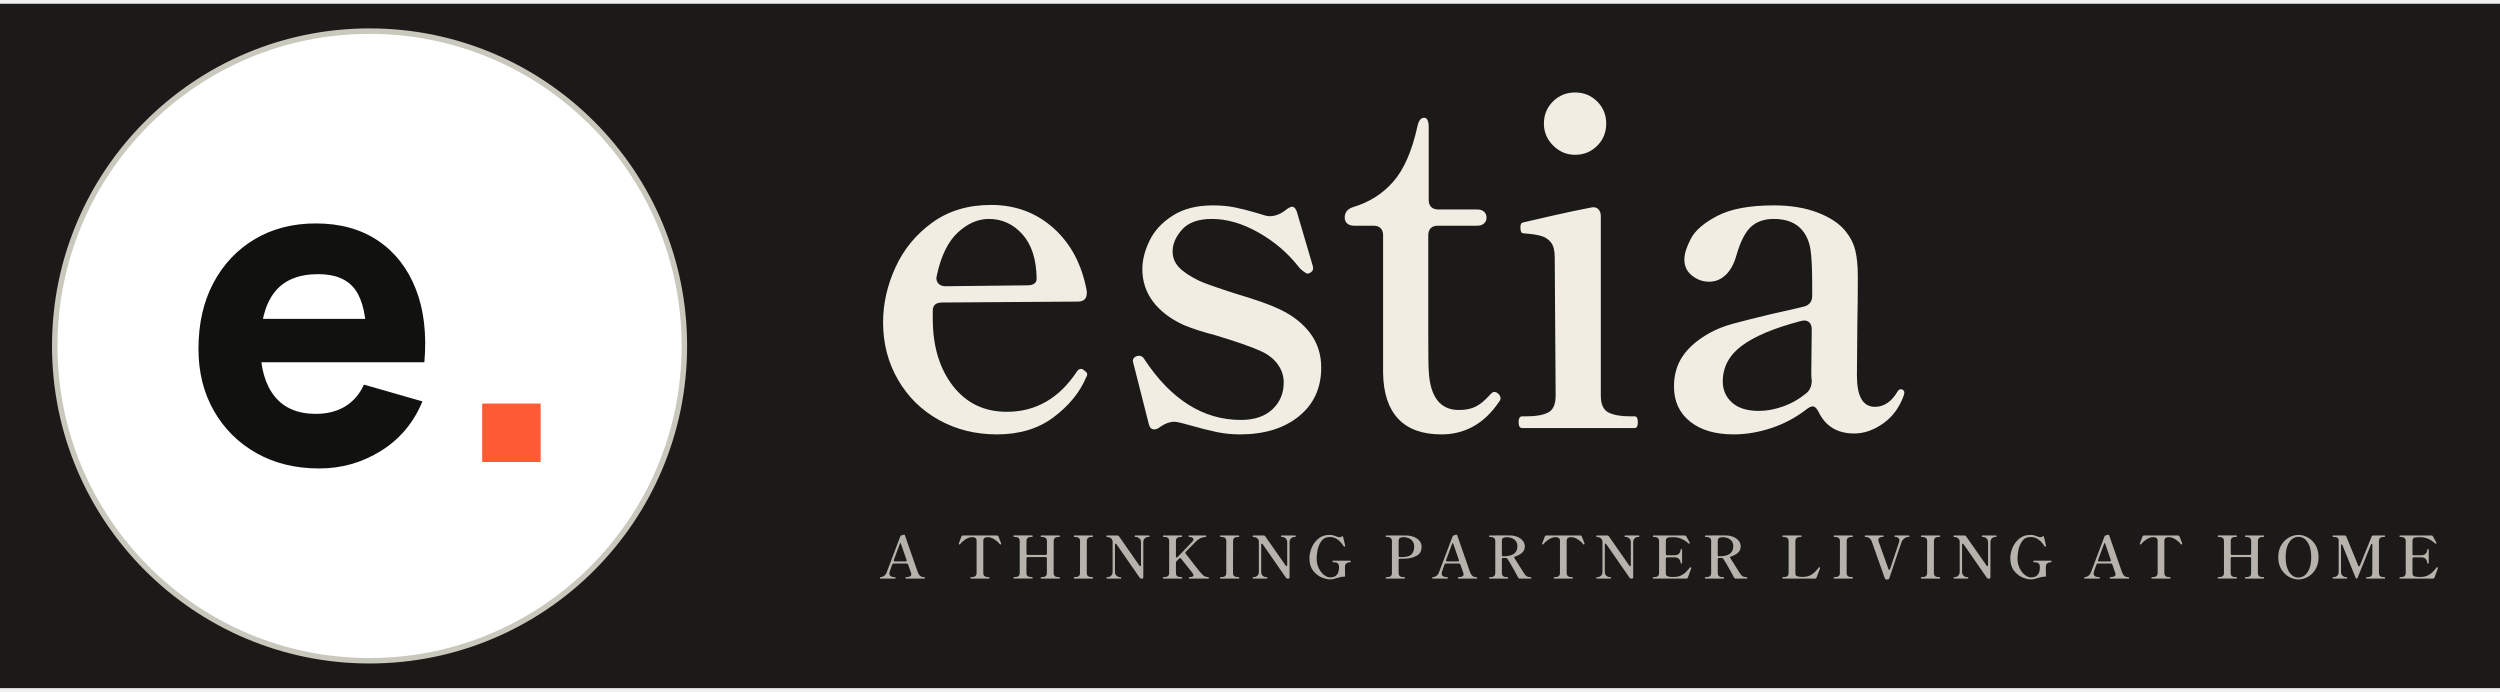
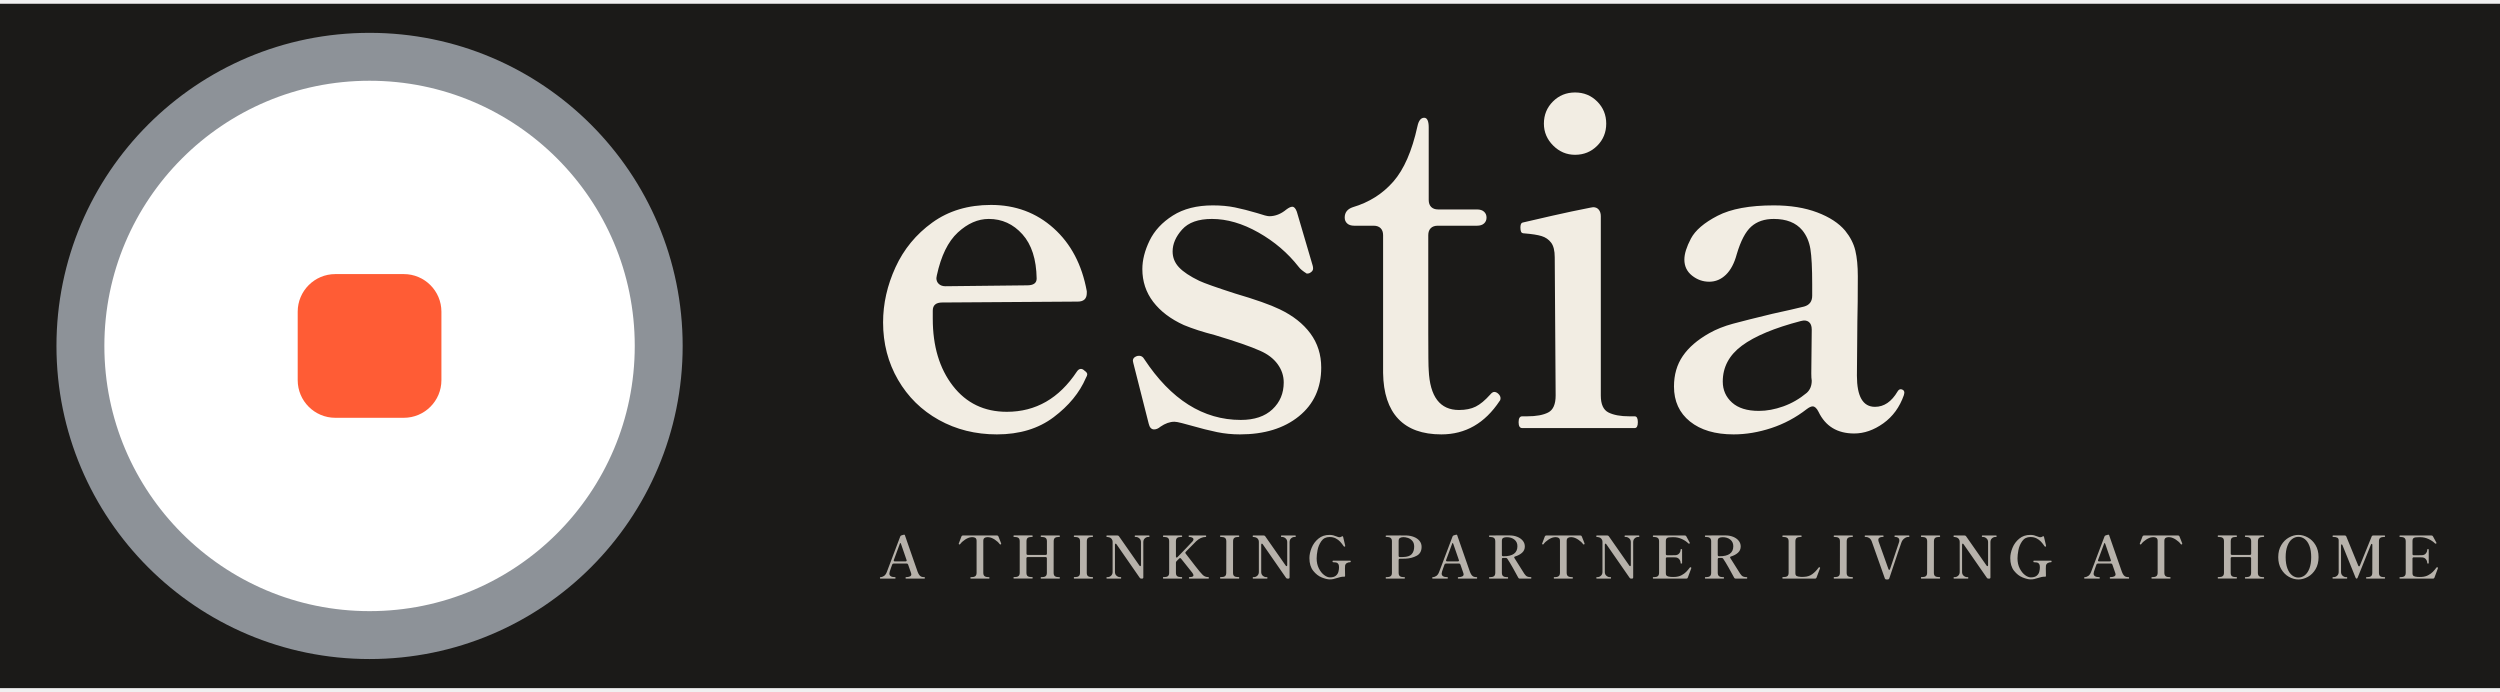
<svg xmlns="http://www.w3.org/2000/svg" width="2168" height="600" viewBox="-4 0 365.3 100">
  <rect x="-4" width="369.3" height="100" fill="#1b1a18" />
-   <circle cx="50" cy="50" r="46" fill="#ffffff" />
-   <circle cx="50" cy="50" r="46" fill="none" stroke="#c9c8bd" stroke-width="0.8" />
-   <path d="M42.651 67.902Q37.437 67.902 33.464 65.656Q29.491 63.411 27.246 59.469Q25.0 55.528 25.0 50.44Q25.0 44.881 27.198 40.766Q29.397 36.652 33.26 34.375Q37.123 32.098 42.148 32.098Q47.487 32.098 51.225 34.611Q54.962 37.123 56.753 41.677Q58.543 46.231 58.009 52.387H49.56V49.246Q49.56 44.064 47.911 41.787Q46.263 39.51 42.525 39.51Q38.16 39.51 36.102 42.164Q34.045 44.818 34.045 50.0Q34.045 54.742 36.102 57.334Q38.16 59.925 42.148 59.925Q44.661 59.925 46.451 58.825Q48.241 57.726 49.183 55.653L57.726 58.103Q55.81 62.751 51.68 65.327Q47.55 67.902 42.651 67.902ZM31.407 52.387V46.043H53.894V52.387Z" fill="#111210" />
-   <path d="M66.457 66.96V58.417H75.0V66.96Z" fill="#ff5c35" />
+   <circle cx="50" cy="50" r="42.25" fill="#ffffff" stroke="#8d9298" stroke-width="7" />
+   <rect x="39.5" y="39.5" width="21" height="21" rx="5.5" fill="#ff5c35" />
  <path d="M154.868 54.146Q154.868 54.344 154.67 54.674Q153.284 57.908 149.951 60.416Q146.618 62.924 141.668 62.924Q136.982 62.924 133.187 60.812Q129.392 58.7 127.214 54.938Q125.036 51.176 125.036 46.556Q125.036 42.464 126.851 38.504Q128.666 34.544 132.23 31.97Q135.794 29.396 140.81 29.396Q146.156 29.396 149.951 32.795Q153.746 36.194 154.802 42.002V42.266Q154.802 43.52 153.482 43.52L133.682 43.652Q132.296 43.652 132.296 44.84V46.028Q132.296 52.034 135.233 55.829Q138.17 59.624 143.12 59.624Q149.456 59.624 153.35 53.75Q153.614 53.354 153.944 53.354Q154.208 53.354 154.472 53.618Q154.868 53.882 154.868 54.146ZM132.89 39.692 132.824 40.088Q132.824 40.616 133.187 40.946Q133.55 41.276 134.144 41.276L146.09 41.144Q147.476 41.144 147.476 40.154Q147.41 35.93 145.397 33.686Q143.384 31.442 140.48 31.442Q138.104 31.442 135.959 33.422Q133.814 35.402 132.89 39.692ZM164.636 62.198Q164.042 62.198 163.844 61.34L161.6 52.496L161.534 52.166Q161.534 51.704 162.062 51.506Q162.194 51.44 162.458 51.44Q162.92 51.44 163.184 51.902Q169.058 60.812 177.308 60.812Q180.278 60.812 181.928 59.261Q183.578 57.71 183.578 55.334Q183.578 53.882 182.687 52.661Q181.796 51.44 180.146 50.714Q178.1 49.79 173.48 48.404Q170.906 47.744 168.992 46.952Q166.088 45.632 164.504 43.553Q162.92 41.474 162.92 38.768Q162.92 36.788 163.976 34.61Q165.032 32.432 167.375 30.947Q169.718 29.462 173.216 29.462Q174.998 29.462 176.45 29.759Q177.902 30.056 179.684 30.584Q181.07 31.046 181.466 31.046Q182.786 31.046 183.974 30.056Q184.502 29.66 184.832 29.66Q185.228 29.66 185.492 30.386L187.802 38.24Q187.868 38.438 187.868 38.702Q187.868 39.098 187.34 39.362Q187.208 39.428 186.944 39.428Q186.086 38.9 185.756 38.438Q183.38 35.402 179.882 33.422Q176.384 31.442 173.084 31.442Q170.114 31.442 168.728 32.993Q167.342 34.544 167.342 36.194Q167.342 37.514 168.266 38.504Q169.19 39.494 171.236 40.484Q172.358 41.012 176.45 42.332Q180.938 43.652 182.984 44.642Q185.888 46.028 187.472 48.173Q189.056 50.318 189.056 53.156Q189.056 57.644 185.789 60.284Q182.522 62.924 177.176 62.924Q175.46 62.924 173.843 62.594Q172.226 62.264 169.916 61.604Q169.454 61.472 168.695 61.274Q167.936 61.076 167.606 61.076Q166.616 61.076 165.56 61.802Q165.098 62.198 164.636 62.198ZM198.098 53.948V33.818Q198.098 33.158 197.735 32.795Q197.372 32.432 196.712 32.432H193.874Q193.214 32.432 192.851 32.102Q192.488 31.772 192.488 31.244Q192.488 30.122 193.676 29.726Q197.24 28.67 199.583 25.997Q201.926 23.324 203.114 17.912Q203.378 16.658 204.104 16.658Q204.434 16.658 204.599 17.021Q204.764 17.384 204.764 18.044V28.67Q204.764 29.33 205.127 29.693Q205.49 30.056 206.15 30.056H211.826Q212.486 30.056 212.849 30.386Q213.212 30.716 213.212 31.244Q213.212 31.772 212.849 32.102Q212.486 32.432 211.826 32.432H206.084Q205.424 32.432 205.061 32.795Q204.698 33.158 204.698 33.818V48.008Q204.698 52.826 204.764 53.552Q205.028 59.36 209.186 59.36Q210.638 59.36 211.628 58.865Q212.618 58.37 213.74 57.116Q214.07 56.72 214.334 56.72Q214.664 56.72 214.961 57.017Q215.258 57.314 215.258 57.644Q215.258 57.908 215.126 58.04Q211.892 62.924 206.612 62.924Q202.454 62.924 200.309 60.647Q198.164 58.37 198.098 53.948ZM221.594 17.516Q221.594 15.602 222.914 14.282Q224.234 12.962 226.148 12.962Q228.062 12.962 229.382 14.282Q230.702 15.602 230.702 17.516Q230.702 19.43 229.382 20.75Q228.062 22.07 226.148 22.07Q224.3 22.07 222.947 20.717Q221.594 19.364 221.594 17.516ZM218.426 62.0Q217.898 62.0 217.898 61.142Q217.898 60.284 218.426 60.284H219.152Q221.132 60.284 222.221 59.723Q223.31 59.162 223.31 57.248L223.178 37.052Q223.178 35.6 222.65 34.907Q222.122 34.214 221.264 33.95Q220.406 33.686 218.756 33.554Q218.36 33.554 218.261 33.323Q218.162 33.092 218.162 32.696Q218.162 32.432 218.228 32.234Q218.294 32.036 218.492 31.97Q219.878 31.64 222.782 30.98Q225.686 30.32 228.392 29.792L228.788 29.726Q229.316 29.726 229.613 30.089Q229.91 30.452 229.91 31.046V57.248Q229.91 59.162 231.032 59.723Q232.154 60.284 234.068 60.284H234.86Q235.322 60.284 235.322 61.142Q235.322 62.0 234.86 62.0ZM274.262 56.852 274.196 57.182Q273.272 59.822 271.193 61.307Q269.114 62.792 266.936 62.792Q263.24 62.792 261.722 59.624Q261.326 58.832 260.864 58.832Q260.534 58.832 260.006 59.228Q257.63 61.076 254.825 62.0Q252.02 62.924 249.314 62.924Q245.288 62.924 242.945 61.043Q240.602 59.162 240.602 55.928Q240.602 53.354 241.889 51.473Q243.176 49.592 245.75 48.14Q247.268 47.282 249.215 46.754Q251.162 46.226 254.99 45.302Q258.026 44.642 259.61 44.246Q260.798 43.916 260.798 42.662V41.012Q260.798 37.448 260.534 35.831Q260.27 34.214 259.346 33.092Q257.96 31.442 255.188 31.442Q253.142 31.442 251.888 32.564Q250.634 33.686 249.776 36.59Q249.248 38.57 248.192 39.593Q247.136 40.616 245.75 40.616Q244.364 40.616 243.242 39.725Q242.12 38.834 242.12 37.382Q242.12 36.128 243.077 34.313Q244.034 32.498 246.971 30.98Q249.908 29.462 255.188 29.462Q258.818 29.462 261.524 30.485Q264.23 31.508 265.616 33.158Q266.738 34.544 267.101 36.062Q267.464 37.58 267.464 39.824Q267.464 43.982 267.398 46.424L267.332 54.344Q267.332 58.898 269.972 58.898Q271.952 58.898 273.272 56.654Q273.47 56.324 273.734 56.324Q273.932 56.324 274.097 56.456Q274.262 56.588 274.262 56.852ZM260.006 56.852Q260.732 56.192 260.732 55.07Q260.666 54.74 260.666 54.014L260.732 47.612Q260.732 46.82 260.303 46.49Q259.874 46.16 259.148 46.358Q253.34 47.876 250.535 49.955Q247.73 52.034 247.73 55.202Q247.73 57.05 249.083 58.271Q250.436 59.492 253.01 59.492Q254.726 59.492 256.574 58.832Q258.422 58.172 260.006 56.852Z" fill="#f2ede3" />
  <path d="M131.139 83.897Q131.139 84.0 131.088 84.0H128.379Q128.318 84.0 128.318 83.897Q128.318 83.785 128.379 83.785Q129.161 83.768 129.161 83.381Q129.161 83.286 129.084 83.071L128.697 81.953Q128.645 81.798 128.49 81.798H126.573Q126.418 81.798 126.366 81.945Q126.28 82.203 126.211 82.375L126.014 82.951Q125.953 83.157 125.953 83.26Q125.953 83.785 126.796 83.785Q126.856 83.785 126.856 83.897Q126.856 84.0 126.796 84.0H124.638Q124.577 84.0 124.577 83.897Q124.577 83.785 124.638 83.785Q124.913 83.785 125.171 83.609Q125.429 83.432 125.584 83.028Q125.695 82.753 127.544 77.842Q127.587 77.722 127.725 77.679L127.992 77.602Q128.052 77.576 128.112 77.576Q128.164 77.576 128.181 77.593Q128.207 77.61 128.224 77.653L128.568 78.651Q128.886 79.554 129.436 81.149Q129.987 82.744 130.09 83.02Q130.219 83.346 130.357 83.51Q130.494 83.673 130.662 83.729Q130.83 83.785 131.088 83.785Q131.122 83.785 131.131 83.819Q131.139 83.854 131.139 83.897ZM126.59 81.343Q126.59 81.48 126.753 81.48H128.318Q128.482 81.48 128.482 81.343L128.465 81.274L127.682 79.003Q127.648 78.883 127.592 78.823Q127.536 78.763 127.519 78.806Q127.243 79.502 126.607 81.274ZM137.847 84.0Q137.796 84.0 137.796 83.888Q137.796 83.785 137.847 83.785H137.968Q138.312 83.785 138.505 83.643Q138.699 83.501 138.699 83.14V78.487Q138.699 78.178 138.527 78.057Q138.355 77.937 138.054 77.937Q138.002 77.937 137.864 77.954Q137.477 77.997 137.013 78.303Q136.549 78.608 136.299 78.96Q136.256 79.012 136.213 79.012Q136.196 79.012 136.162 78.995Q136.084 78.96 136.084 78.926Q136.084 78.9 136.101 78.857Q136.437 77.963 136.488 77.834Q136.54 77.696 136.695 77.696H141.683Q141.838 77.696 141.889 77.834L142.25 78.754L142.293 78.892V78.926Q142.293 78.96 142.225 78.995Q142.19 79.012 142.164 79.012Q142.113 79.012 142.078 78.96Q141.829 78.608 141.365 78.303Q140.9 77.997 140.513 77.954Q140.376 77.937 140.324 77.937Q140.014 77.937 139.847 78.062Q139.679 78.186 139.679 78.487V83.14Q139.679 83.51 139.877 83.647Q140.075 83.785 140.41 83.785H140.522Q140.582 83.785 140.582 83.888Q140.582 84.0 140.522 84.0ZM150.799 83.785Q150.868 83.785 150.868 83.888Q150.868 84.0 150.799 84.0H148.124Q148.064 84.0 148.064 83.888Q148.064 83.785 148.124 83.785H148.245Q148.589 83.785 148.778 83.647Q148.967 83.51 148.967 83.14V81.033Q148.967 80.947 148.92 80.9Q148.872 80.852 148.786 80.852H146.163Q146.077 80.852 146.03 80.9Q145.983 80.947 145.983 81.033V83.14Q145.983 83.51 146.172 83.643Q146.361 83.776 146.714 83.776H146.826Q146.869 83.776 146.881 83.802Q146.894 83.828 146.894 83.888Q146.894 83.991 146.826 83.991H144.151Q144.091 83.991 144.091 83.888Q144.091 83.776 144.151 83.776H144.271Q144.615 83.776 144.809 83.639Q145.002 83.501 145.002 83.14V78.548Q145.002 78.178 144.809 78.044Q144.615 77.911 144.271 77.911H144.151Q144.091 77.911 144.091 77.799Q144.091 77.688 144.151 77.688H146.826Q146.894 77.688 146.894 77.799Q146.894 77.911 146.826 77.911H146.714Q146.353 77.911 146.172 78.044Q145.991 78.178 145.991 78.548V80.354Q145.991 80.44 146.039 80.487Q146.086 80.534 146.172 80.534H148.795Q148.881 80.534 148.928 80.487Q148.976 80.44 148.976 80.354V78.556Q148.976 78.186 148.782 78.049Q148.589 77.911 148.245 77.911H148.124Q148.064 77.911 148.064 77.808Q148.064 77.696 148.124 77.696H150.799Q150.842 77.696 150.855 77.722Q150.868 77.748 150.868 77.808Q150.868 77.911 150.799 77.911H150.687Q150.334 77.911 150.149 78.049Q149.965 78.186 149.965 78.556L149.956 83.14Q149.956 83.51 150.145 83.647Q150.334 83.785 150.687 83.785ZM152.966 84.0Q152.906 84.0 152.906 83.888Q152.906 83.776 152.966 83.776H153.086Q153.439 83.776 153.624 83.639Q153.809 83.501 153.809 83.14L153.817 78.556Q153.817 78.186 153.624 78.049Q153.43 77.911 153.086 77.911H152.966Q152.906 77.911 152.906 77.808Q152.906 77.696 152.966 77.696H155.641Q155.684 77.696 155.696 77.722Q155.709 77.748 155.709 77.808Q155.709 77.911 155.641 77.911H155.529Q155.176 77.911 154.991 78.049Q154.806 78.186 154.806 78.556L154.798 83.14Q154.798 83.51 154.987 83.643Q155.176 83.776 155.529 83.776H155.641Q155.709 83.776 155.709 83.888Q155.709 84.0 155.641 84.0ZM157.73 84.0Q157.679 84.0 157.679 83.888Q157.679 83.785 157.73 83.785H157.842Q158.117 83.785 158.345 83.579Q158.573 83.372 158.573 83.037V78.608Q158.573 78.496 158.539 78.393Q158.453 78.169 158.289 78.057Q158.126 77.946 157.851 77.92L157.73 77.911Q157.67 77.903 157.67 77.808Q157.67 77.696 157.73 77.696H159.287Q159.425 77.696 159.502 77.808L162.495 82.091Q162.555 82.177 162.615 82.177Q162.718 82.177 162.718 82.022V78.659Q162.718 78.324 162.482 78.118Q162.245 77.911 161.979 77.911H161.867Q161.807 77.911 161.807 77.808Q161.807 77.696 161.867 77.696H163.897Q163.94 77.696 163.952 77.722Q163.965 77.748 163.965 77.808Q163.965 77.911 163.897 77.911H163.793Q163.51 77.911 163.286 78.113Q163.062 78.315 163.062 78.659V83.819Q163.062 83.905 163.015 83.953Q162.968 84.0 162.882 84.0H162.761Q162.624 84.0 162.546 83.888L159.141 78.978Q159.081 78.892 159.02 78.892Q158.917 78.892 158.917 79.046V83.037Q158.917 83.381 159.154 83.583Q159.39 83.785 159.665 83.785H159.769Q159.829 83.785 159.829 83.888Q159.829 84.0 159.769 84.0ZM172.634 83.888Q172.634 84.0 172.574 84.0H169.796Q169.727 84.0 169.727 83.888Q169.727 83.776 169.796 83.776Q170.39 83.776 170.39 83.518Q170.39 83.372 170.218 83.14L168.566 81.067Q168.506 80.999 168.437 80.999Q168.369 80.999 168.308 81.059L167.921 81.446Q167.827 81.54 167.827 81.669V83.14Q167.827 83.51 168.016 83.643Q168.205 83.776 168.549 83.776H168.678Q168.738 83.776 168.738 83.888Q168.738 84.0 168.678 84.0H165.995Q165.935 84.0 165.935 83.888Q165.935 83.776 165.995 83.776H166.115Q166.468 83.776 166.653 83.639Q166.838 83.501 166.838 83.14V78.556Q166.838 78.178 166.649 78.044Q166.459 77.911 166.115 77.911H165.995Q165.935 77.911 165.935 77.808Q165.935 77.696 165.995 77.696H168.678Q168.738 77.696 168.738 77.808Q168.738 77.911 168.678 77.911H168.549Q168.197 77.911 168.012 78.049Q167.827 78.186 167.827 78.556V80.766Q167.827 80.921 167.93 80.921Q167.99 80.921 168.05 80.861Q168.73 80.164 169.34 79.524Q169.951 78.883 170.261 78.548Q170.39 78.393 170.39 78.264Q170.39 78.109 170.218 78.01Q170.046 77.911 169.745 77.911Q169.684 77.911 169.684 77.799Q169.684 77.696 169.745 77.696H172.178Q172.221 77.696 172.234 77.718Q172.247 77.739 172.247 77.799Q172.247 77.911 172.178 77.911Q171.456 77.911 170.794 78.53Q170.794 78.53 169.478 79.863L169.263 80.087Q169.203 80.147 169.203 80.216Q169.203 80.285 169.246 80.336Q171.043 82.676 171.336 83.011Q171.594 83.321 171.757 83.471Q171.92 83.622 172.11 83.699Q172.299 83.776 172.574 83.776Q172.634 83.776 172.634 83.888ZM174.337 84.0Q174.277 84.0 174.277 83.888Q174.277 83.776 174.337 83.776H174.457Q174.81 83.776 174.995 83.639Q175.18 83.501 175.18 83.14L175.188 78.556Q175.188 78.186 174.995 78.049Q174.801 77.911 174.457 77.911H174.337Q174.277 77.911 174.277 77.808Q174.277 77.696 174.337 77.696H177.012Q177.055 77.696 177.067 77.722Q177.08 77.748 177.08 77.808Q177.08 77.911 177.012 77.911H176.9Q176.547 77.911 176.362 78.049Q176.177 78.186 176.177 78.556L176.169 83.14Q176.169 83.51 176.358 83.643Q176.547 83.776 176.9 83.776H177.012Q177.08 83.776 177.08 83.888Q177.08 84.0 177.012 84.0ZM179.101 84.0Q179.05 84.0 179.05 83.888Q179.05 83.785 179.101 83.785H179.213Q179.488 83.785 179.716 83.579Q179.944 83.372 179.944 83.037V78.608Q179.944 78.496 179.91 78.393Q179.824 78.169 179.66 78.057Q179.497 77.946 179.222 77.92L179.101 77.911Q179.041 77.903 179.041 77.808Q179.041 77.696 179.101 77.696H180.658Q180.796 77.696 180.873 77.808L183.866 82.091Q183.926 82.177 183.986 82.177Q184.089 82.177 184.089 82.022V78.659Q184.089 78.324 183.853 78.118Q183.616 77.911 183.35 77.911H183.238Q183.178 77.911 183.178 77.808Q183.178 77.696 183.238 77.696H185.268Q185.311 77.696 185.324 77.722Q185.336 77.748 185.336 77.808Q185.336 77.911 185.268 77.911H185.164Q184.881 77.911 184.657 78.113Q184.433 78.315 184.433 78.659V83.819Q184.433 83.905 184.386 83.953Q184.339 84.0 184.253 84.0H184.132Q183.995 84.0 183.917 83.888L180.512 78.978Q180.452 78.892 180.391 78.892Q180.288 78.892 180.288 79.046V83.037Q180.288 83.381 180.525 83.583Q180.761 83.785 181.036 83.785H181.14Q181.2 83.785 181.2 83.888Q181.2 84.0 181.14 84.0ZM187.332 80.999Q187.332 80.293 187.654 79.502Q187.977 78.711 188.639 78.161Q189.301 77.61 190.264 77.61Q190.565 77.61 190.806 77.67Q191.047 77.731 191.331 77.851Q191.58 77.954 191.718 77.954Q191.898 77.954 192.053 77.842Q192.105 77.799 192.165 77.799Q192.234 77.799 192.259 77.903L192.552 79.158Q192.56 79.201 192.56 79.253Q192.56 79.279 192.548 79.291Q192.535 79.304 192.509 79.313Q192.483 79.33 192.449 79.33Q192.397 79.33 192.354 79.279Q192.07 78.866 191.812 78.591Q191.554 78.315 191.172 78.118Q190.789 77.92 190.281 77.92Q189.49 77.92 189.069 78.53Q188.647 79.141 188.518 79.846Q188.389 80.551 188.389 81.042Q188.389 81.867 188.708 82.499Q189.026 83.131 189.482 83.475Q189.937 83.819 190.333 83.819Q190.901 83.819 191.197 83.574Q191.494 83.329 191.58 82.959Q191.657 82.633 191.657 82.366Q191.657 82.271 191.64 82.099Q191.614 81.884 191.451 81.743Q191.288 81.601 190.78 81.601Q190.711 81.601 190.711 81.489Q190.711 81.429 190.724 81.403Q190.737 81.377 190.78 81.377H193.3Q193.369 81.377 193.369 81.489Q193.369 81.601 193.3 81.601Q192.999 81.601 192.788 81.734Q192.578 81.867 192.543 82.125Q192.526 82.246 192.526 82.538Q192.526 83.054 192.543 83.536V83.579Q192.543 83.716 192.474 83.716H192.397Q192.113 83.716 191.881 83.768Q191.649 83.819 191.356 83.914Q191.064 84.009 190.832 84.06Q190.6 84.112 190.316 84.112Q189.843 84.112 189.142 83.832Q188.441 83.553 187.886 82.856Q187.332 82.16 187.332 80.999ZM203.723 79.356Q203.723 80.268 203.014 80.655Q202.304 81.042 201.358 81.085Q201.169 81.093 200.765 81.093H200.55Q200.464 81.093 200.416 81.141Q200.369 81.188 200.369 81.274V83.14Q200.369 83.51 200.558 83.647Q200.748 83.785 201.1 83.785H201.221Q201.281 83.785 201.281 83.888Q201.281 84.0 201.221 84.0H198.537Q198.477 84.0 198.477 83.888Q198.477 83.785 198.537 83.785H198.658Q198.993 83.785 199.191 83.647Q199.389 83.51 199.389 83.14V78.556Q199.389 78.195 199.195 78.053Q199.002 77.911 198.658 77.911H198.537Q198.477 77.911 198.477 77.808V77.774Q198.486 77.722 198.524 77.709Q198.563 77.696 198.641 77.696L200.601 77.688Q201.427 77.688 201.547 77.696Q202.124 77.722 202.622 77.92Q203.121 78.118 203.422 78.487Q203.723 78.857 203.723 79.356ZM202.64 79.322Q202.64 78.788 202.364 78.479Q202.089 78.169 201.732 78.053Q201.375 77.937 201.083 77.937Q200.773 77.937 200.571 78.049Q200.369 78.161 200.369 78.487V80.672Q200.369 80.758 200.416 80.805Q200.464 80.852 200.55 80.852H200.61Q200.92 80.852 201.023 80.844Q201.917 80.827 202.278 80.422Q202.64 80.018 202.64 79.322ZM211.842 83.897Q211.842 84.0 211.79 84.0H209.081Q209.021 84.0 209.021 83.897Q209.021 83.785 209.081 83.785Q209.864 83.768 209.864 83.381Q209.864 83.286 209.786 83.071L209.399 81.953Q209.348 81.798 209.193 81.798H207.275Q207.12 81.798 207.069 81.945Q206.983 82.203 206.914 82.375L206.716 82.951Q206.656 83.157 206.656 83.26Q206.656 83.785 207.499 83.785Q207.559 83.785 207.559 83.897Q207.559 84.0 207.499 84.0H205.34Q205.28 84.0 205.28 83.897Q205.28 83.785 205.34 83.785Q205.615 83.785 205.873 83.609Q206.131 83.432 206.286 83.028Q206.398 82.753 208.247 77.842Q208.29 77.722 208.427 77.679L208.694 77.602Q208.754 77.576 208.814 77.576Q208.866 77.576 208.883 77.593Q208.909 77.61 208.926 77.653L209.27 78.651Q209.588 79.554 210.139 81.149Q210.689 82.744 210.792 83.02Q210.921 83.346 211.059 83.51Q211.197 83.673 211.364 83.729Q211.532 83.785 211.79 83.785Q211.824 83.785 211.833 83.819Q211.842 83.854 211.842 83.897ZM207.292 81.343Q207.292 81.48 207.456 81.48H209.021Q209.184 81.48 209.184 81.343L209.167 81.274L208.384 79.003Q208.35 78.883 208.294 78.823Q208.238 78.763 208.221 78.806Q207.946 79.502 207.309 81.274ZM219.762 83.888Q219.762 84.0 219.702 84.0H218.068Q217.922 84.0 217.853 83.871Q217.526 83.252 217.058 82.422Q216.589 81.592 216.245 81.085Q216.167 80.973 216.03 80.973H215.634Q215.548 80.973 215.501 81.02Q215.454 81.067 215.454 81.153V83.14Q215.454 83.51 215.651 83.647Q215.849 83.785 216.185 83.785H216.305Q216.365 83.785 216.365 83.888Q216.365 84.0 216.305 84.0H213.639Q213.579 84.0 213.579 83.888Q213.579 83.785 213.639 83.785H213.759Q214.103 83.785 214.297 83.647Q214.49 83.51 214.49 83.14V78.556Q214.49 78.186 214.293 78.049Q214.095 77.911 213.759 77.911H213.639Q213.579 77.911 213.579 77.808Q213.579 77.696 213.639 77.696Q214.714 77.679 215.712 77.679Q216.365 77.679 216.649 77.688Q217.217 77.696 217.711 77.894Q218.206 78.092 218.507 78.457Q218.808 78.823 218.808 79.304Q218.808 79.855 218.408 80.216Q218.008 80.577 217.38 80.766Q217.251 80.801 217.251 80.895Q217.251 80.938 217.294 80.999Q217.509 81.3 217.982 82.091Q218.481 82.925 218.739 83.295Q218.868 83.475 218.967 83.57Q219.066 83.665 219.242 83.725Q219.418 83.785 219.702 83.785Q219.762 83.785 219.762 83.888ZM215.634 80.732H215.72Q217.724 80.732 217.724 79.261Q217.724 78.651 217.285 78.298Q216.847 77.946 216.176 77.946Q215.832 77.946 215.643 78.057Q215.454 78.169 215.454 78.487V80.551Q215.454 80.637 215.501 80.685Q215.548 80.732 215.634 80.732ZM223.09 84.0Q223.039 84.0 223.039 83.888Q223.039 83.785 223.09 83.785H223.211Q223.555 83.785 223.748 83.643Q223.942 83.501 223.942 83.14V78.487Q223.942 78.178 223.77 78.057Q223.598 77.937 223.297 77.937Q223.245 77.937 223.108 77.954Q222.721 77.997 222.256 78.303Q221.792 78.608 221.542 78.96Q221.499 79.012 221.456 79.012Q221.439 79.012 221.405 78.995Q221.327 78.96 221.327 78.926Q221.327 78.9 221.345 78.857Q221.68 77.963 221.732 77.834Q221.783 77.696 221.938 77.696H226.926Q227.081 77.696 227.132 77.834L227.494 78.754L227.537 78.892V78.926Q227.537 78.96 227.468 78.995Q227.433 79.012 227.408 79.012Q227.356 79.012 227.322 78.96Q227.072 78.608 226.608 78.303Q226.143 77.997 225.756 77.954Q225.619 77.937 225.567 77.937Q225.258 77.937 225.09 78.062Q224.922 78.186 224.922 78.487V83.14Q224.922 83.51 225.12 83.647Q225.318 83.785 225.653 83.785H225.765Q225.825 83.785 225.825 83.888Q225.825 84.0 225.765 84.0ZM229.308 84.0Q229.257 84.0 229.257 83.888Q229.257 83.785 229.308 83.785H229.42Q229.695 83.785 229.923 83.579Q230.151 83.372 230.151 83.037V78.608Q230.151 78.496 230.117 78.393Q230.031 78.169 229.867 78.057Q229.704 77.946 229.429 77.92L229.308 77.911Q229.248 77.903 229.248 77.808Q229.248 77.696 229.308 77.696H230.865Q231.002 77.696 231.08 77.808L234.073 82.091Q234.133 82.177 234.193 82.177Q234.296 82.177 234.296 82.022V78.659Q234.296 78.324 234.06 78.118Q233.823 77.911 233.557 77.911H233.445Q233.385 77.911 233.385 77.808Q233.385 77.696 233.445 77.696H235.474Q235.517 77.696 235.53 77.722Q235.543 77.748 235.543 77.808Q235.543 77.911 235.474 77.911H235.371Q235.087 77.911 234.864 78.113Q234.64 78.315 234.64 78.659V83.819Q234.64 83.905 234.593 83.953Q234.546 84.0 234.46 84.0H234.339Q234.202 84.0 234.124 83.888L230.719 78.978Q230.658 78.892 230.598 78.892Q230.495 78.892 230.495 79.046V83.037Q230.495 83.381 230.731 83.583Q230.968 83.785 231.243 83.785H231.346Q231.407 83.785 231.407 83.888Q231.407 84.0 231.346 84.0ZM243.137 82.443Q243.137 82.478 243.094 82.581Q242.879 83.114 242.621 83.854Q242.569 84.0 242.415 84.0H237.581Q237.513 84.0 237.513 83.888Q237.513 83.785 237.581 83.785H237.693Q238.037 83.785 238.231 83.647Q238.424 83.51 238.424 83.14V78.556Q238.424 78.186 238.226 78.049Q238.029 77.911 237.693 77.911H237.581Q237.513 77.911 237.513 77.799Q237.513 77.696 237.581 77.696H242.191Q242.346 77.696 242.406 77.825Q242.879 78.668 242.913 78.763Q242.922 78.78 242.922 78.806Q242.922 78.849 242.862 78.874Q242.836 78.892 242.793 78.892Q242.741 78.892 242.716 78.866Q242.346 78.487 241.761 78.216Q241.176 77.946 240.548 77.946H240.368Q240.015 77.946 239.826 77.976Q239.637 78.006 239.525 78.118Q239.413 78.229 239.413 78.479V80.405Q239.413 80.491 239.461 80.538Q239.508 80.586 239.594 80.586H240.127Q240.626 80.586 240.789 80.577Q241.15 80.569 241.361 80.323Q241.572 80.078 241.572 79.743Q241.572 79.709 241.598 79.696Q241.623 79.683 241.675 79.683Q241.787 79.683 241.787 79.743V81.738Q241.787 81.798 241.675 81.798Q241.623 81.798 241.598 81.785Q241.572 81.773 241.572 81.738Q241.572 81.403 241.361 81.153Q241.15 80.904 240.789 80.895Q240.626 80.887 240.127 80.887H239.594Q239.508 80.887 239.461 80.934Q239.413 80.981 239.413 81.067V83.209Q239.413 83.51 239.59 83.617Q239.766 83.725 240.161 83.751Q240.265 83.759 240.471 83.759Q240.66 83.759 240.772 83.751Q241.305 83.716 241.709 83.501Q242.114 83.286 242.38 83.015Q242.647 82.744 242.931 82.366Q242.956 82.332 243.008 82.332Q243.034 82.332 243.068 82.349Q243.137 82.375 243.137 82.443ZM251.307 83.888Q251.307 84.0 251.247 84.0H249.613Q249.467 84.0 249.398 83.871Q249.071 83.252 248.602 82.422Q248.134 81.592 247.79 81.085Q247.712 80.973 247.575 80.973H247.179Q247.093 80.973 247.046 81.02Q246.998 81.067 246.998 81.153V83.14Q246.998 83.51 247.196 83.647Q247.394 83.785 247.729 83.785H247.85Q247.91 83.785 247.91 83.888Q247.91 84.0 247.85 84.0H245.184Q245.124 84.0 245.124 83.888Q245.124 83.785 245.184 83.785H245.304Q245.648 83.785 245.842 83.647Q246.035 83.51 246.035 83.14V78.556Q246.035 78.186 245.837 78.049Q245.64 77.911 245.304 77.911H245.184Q245.124 77.911 245.124 77.808Q245.124 77.696 245.184 77.696Q246.259 77.679 247.256 77.679Q247.91 77.679 248.194 77.688Q248.761 77.696 249.256 77.894Q249.75 78.092 250.051 78.457Q250.352 78.823 250.352 79.304Q250.352 79.855 249.953 80.216Q249.553 80.577 248.925 80.766Q248.796 80.801 248.796 80.895Q248.796 80.938 248.839 80.999Q249.054 81.3 249.527 82.091Q250.026 82.925 250.284 83.295Q250.413 83.475 250.512 83.57Q250.61 83.665 250.787 83.725Q250.963 83.785 251.247 83.785Q251.307 83.785 251.307 83.888ZM247.179 80.732H247.265Q249.269 80.732 249.269 79.261Q249.269 78.651 248.83 78.298Q248.392 77.946 247.721 77.946Q247.377 77.946 247.188 78.057Q246.998 78.169 246.998 78.487V80.551Q246.998 80.637 247.046 80.685Q247.093 80.732 247.179 80.732ZM261.223 84.0H256.501Q256.441 84.0 256.441 83.888Q256.441 83.776 256.501 83.776H256.622Q256.974 83.776 257.164 83.643Q257.353 83.51 257.353 83.14V78.556Q257.353 78.186 257.155 78.049Q256.957 77.911 256.622 77.911H256.501Q256.441 77.911 256.441 77.799Q256.441 77.696 256.501 77.696H259.185Q259.228 77.696 259.241 77.722Q259.253 77.748 259.253 77.808Q259.253 77.911 259.185 77.911H259.073Q258.729 77.911 258.535 78.049Q258.342 78.186 258.342 78.556V83.209Q258.342 83.51 258.518 83.613Q258.694 83.716 259.09 83.742L259.288 83.751L259.58 83.742Q260.303 83.716 260.797 83.355Q261.292 82.994 261.687 82.452Q261.756 82.357 261.782 82.34Q261.79 82.332 261.816 82.332Q261.825 82.332 261.894 82.349Q261.954 82.375 261.954 82.435L261.945 82.478L261.429 83.854Q261.378 84.0 261.223 84.0ZM264.001 84.0Q263.94 84.0 263.94 83.888Q263.94 83.776 264.001 83.776H264.121Q264.474 83.776 264.659 83.639Q264.843 83.501 264.843 83.14L264.852 78.556Q264.852 78.186 264.659 78.049Q264.465 77.911 264.121 77.911H264.001Q263.94 77.911 263.94 77.808Q263.94 77.696 264.001 77.696H266.675Q266.718 77.696 266.731 77.722Q266.744 77.748 266.744 77.808Q266.744 77.911 266.675 77.911H266.563Q266.211 77.911 266.026 78.049Q265.841 78.186 265.841 78.556L265.832 83.14Q265.832 83.51 266.022 83.643Q266.211 83.776 266.563 83.776H266.675Q266.744 83.776 266.744 83.888Q266.744 84.0 266.675 84.0ZM271.414 83.974 269.496 78.556Q269.35 78.195 269.113 78.053Q268.877 77.911 268.662 77.911H268.533Q268.473 77.911 268.473 77.808Q268.473 77.696 268.533 77.696H271.164Q271.225 77.696 271.225 77.808Q271.225 77.911 271.164 77.911H271.044Q270.795 77.911 270.627 78.019Q270.459 78.126 270.459 78.341Q270.459 78.401 270.494 78.556Q270.571 78.788 271.508 81.394L271.938 82.607Q271.99 82.727 272.059 82.727Q272.128 82.727 272.171 82.607L272.394 81.953Q273.426 78.909 273.486 78.685Q273.529 78.565 273.529 78.419Q273.529 78.169 273.366 78.04Q273.203 77.911 272.988 77.911H272.884Q272.824 77.911 272.824 77.808Q272.824 77.696 272.884 77.696H274.94Q275 77.696 275 77.808Q275 77.911 274.94 77.911H274.828Q274.553 77.911 274.265 78.126Q273.977 78.341 273.848 78.685Q273.65 79.201 272.059 83.974Q272.007 84.12 271.852 84.12H271.62Q271.465 84.12 271.414 83.974ZM276.746 84.0Q276.686 84.0 276.686 83.888Q276.686 83.776 276.746 83.776H276.866Q277.219 83.776 277.404 83.639Q277.589 83.501 277.589 83.14L277.597 78.556Q277.597 78.186 277.404 78.049Q277.21 77.911 276.866 77.911H276.746Q276.686 77.911 276.686 77.808Q276.686 77.696 276.746 77.696H279.42Q279.463 77.696 279.476 77.722Q279.489 77.748 279.489 77.808Q279.489 77.911 279.42 77.911H279.309Q278.956 77.911 278.771 78.049Q278.586 78.186 278.586 78.556L278.578 83.14Q278.578 83.51 278.767 83.643Q278.956 83.776 279.309 83.776H279.42Q279.489 83.776 279.489 83.888Q279.489 84.0 279.42 84.0ZM281.51 84.0Q281.459 84.0 281.459 83.888Q281.459 83.785 281.51 83.785H281.622Q281.897 83.785 282.125 83.579Q282.353 83.372 282.353 83.037V78.608Q282.353 78.496 282.319 78.393Q282.233 78.169 282.069 78.057Q281.906 77.946 281.631 77.92L281.51 77.911Q281.45 77.903 281.45 77.808Q281.45 77.696 281.51 77.696H283.067Q283.204 77.696 283.282 77.808L286.275 82.091Q286.335 82.177 286.395 82.177Q286.498 82.177 286.498 82.022V78.659Q286.498 78.324 286.262 78.118Q286.025 77.911 285.759 77.911H285.647Q285.587 77.911 285.587 77.808Q285.587 77.696 285.647 77.696H287.676Q287.719 77.696 287.732 77.722Q287.745 77.748 287.745 77.808Q287.745 77.911 287.676 77.911H287.573Q287.289 77.911 287.066 78.113Q286.842 78.315 286.842 78.659V83.819Q286.842 83.905 286.795 83.953Q286.748 84.0 286.662 84.0H286.541Q286.404 84.0 286.326 83.888L282.921 78.978Q282.86 78.892 282.8 78.892Q282.697 78.892 282.697 79.046V83.037Q282.697 83.381 282.933 83.583Q283.17 83.785 283.445 83.785H283.548Q283.609 83.785 283.609 83.888Q283.609 84.0 283.548 84.0ZM289.74 80.999Q289.74 80.293 290.063 79.502Q290.385 78.711 291.048 78.161Q291.71 77.61 292.673 77.61Q292.974 77.61 293.215 77.67Q293.456 77.731 293.739 77.851Q293.989 77.954 294.126 77.954Q294.307 77.954 294.462 77.842Q294.513 77.799 294.574 77.799Q294.642 77.799 294.668 77.903L294.961 79.158Q294.969 79.201 294.969 79.253Q294.969 79.279 294.956 79.291Q294.943 79.304 294.918 79.313Q294.892 79.33 294.857 79.33Q294.806 79.33 294.763 79.279Q294.479 78.866 294.221 78.591Q293.963 78.315 293.58 78.118Q293.198 77.92 292.69 77.92Q291.899 77.92 291.478 78.53Q291.056 79.141 290.927 79.846Q290.798 80.551 290.798 81.042Q290.798 81.867 291.116 82.499Q291.435 83.131 291.89 83.475Q292.346 83.819 292.742 83.819Q293.309 83.819 293.606 83.574Q293.903 83.329 293.989 82.959Q294.066 82.633 294.066 82.366Q294.066 82.271 294.049 82.099Q294.023 81.884 293.86 81.743Q293.696 81.601 293.189 81.601Q293.12 81.601 293.12 81.489Q293.12 81.429 293.133 81.403Q293.146 81.377 293.189 81.377H295.709Q295.778 81.377 295.778 81.489Q295.778 81.601 295.709 81.601Q295.408 81.601 295.197 81.734Q294.986 81.867 294.952 82.125Q294.935 82.246 294.935 82.538Q294.935 83.054 294.952 83.536V83.579Q294.952 83.716 294.883 83.716H294.806Q294.522 83.716 294.29 83.768Q294.058 83.819 293.765 83.914Q293.473 84.009 293.241 84.06Q293.008 84.112 292.725 84.112Q292.252 84.112 291.551 83.832Q290.85 83.553 290.295 82.856Q289.74 82.16 289.74 80.999ZM307.104 83.897Q307.104 84.0 307.052 84.0H304.343Q304.283 84.0 304.283 83.897Q304.283 83.785 304.343 83.785Q305.126 83.768 305.126 83.381Q305.126 83.286 305.048 83.071L304.661 81.953Q304.61 81.798 304.455 81.798H302.537Q302.382 81.798 302.331 81.945Q302.245 82.203 302.176 82.375L301.978 82.951Q301.918 83.157 301.918 83.26Q301.918 83.785 302.761 83.785Q302.821 83.785 302.821 83.897Q302.821 84.0 302.761 84.0H300.602Q300.542 84.0 300.542 83.897Q300.542 83.785 300.602 83.785Q300.877 83.785 301.135 83.609Q301.393 83.432 301.548 83.028Q301.66 82.753 303.509 77.842Q303.552 77.722 303.69 77.679L303.956 77.602Q304.016 77.576 304.077 77.576Q304.128 77.576 304.145 77.593Q304.171 77.61 304.188 77.653L304.532 78.651Q304.851 79.554 305.401 81.149Q305.951 82.744 306.055 83.02Q306.184 83.346 306.321 83.51Q306.459 83.673 306.627 83.729Q306.794 83.785 307.052 83.785Q307.087 83.785 307.095 83.819Q307.104 83.854 307.104 83.897ZM302.554 81.343Q302.554 81.48 302.718 81.48H304.283Q304.446 81.48 304.446 81.343L304.429 81.274L303.647 79.003Q303.612 78.883 303.556 78.823Q303.5 78.763 303.483 78.806Q303.208 79.502 302.572 81.274ZM310.423 84.0Q310.372 84.0 310.372 83.888Q310.372 83.785 310.423 83.785H310.544Q310.888 83.785 311.081 83.643Q311.275 83.501 311.275 83.14V78.487Q311.275 78.178 311.103 78.057Q310.931 77.937 310.63 77.937Q310.578 77.937 310.441 77.954Q310.054 77.997 309.589 78.303Q309.125 78.608 308.875 78.96Q308.832 79.012 308.789 79.012Q308.772 79.012 308.738 78.995Q308.66 78.96 308.66 78.926Q308.66 78.9 308.678 78.857Q309.013 77.963 309.065 77.834Q309.116 77.696 309.271 77.696H314.259Q314.414 77.696 314.465 77.834L314.827 78.754L314.87 78.892V78.926Q314.87 78.96 314.801 78.995Q314.766 79.012 314.741 79.012Q314.689 79.012 314.655 78.96Q314.405 78.608 313.941 78.303Q313.476 77.997 313.089 77.954Q312.952 77.937 312.9 77.937Q312.591 77.937 312.423 78.062Q312.255 78.186 312.255 78.487V83.14Q312.255 83.51 312.453 83.647Q312.651 83.785 312.986 83.785H313.098Q313.158 83.785 313.158 83.888Q313.158 84.0 313.098 84.0ZM326.763 83.785Q326.832 83.785 326.832 83.888Q326.832 84.0 326.763 84.0H324.089Q324.029 84.0 324.029 83.888Q324.029 83.785 324.089 83.785H324.209Q324.553 83.785 324.742 83.647Q324.932 83.51 324.932 83.14V81.033Q324.932 80.947 324.884 80.9Q324.837 80.852 324.751 80.852H322.128Q322.042 80.852 321.995 80.9Q321.947 80.947 321.947 81.033V83.14Q321.947 83.51 322.137 83.643Q322.326 83.776 322.678 83.776H322.79Q322.833 83.776 322.846 83.802Q322.859 83.828 322.859 83.888Q322.859 83.991 322.79 83.991H320.116Q320.055 83.991 320.055 83.888Q320.055 83.776 320.116 83.776H320.236Q320.58 83.776 320.774 83.639Q320.967 83.501 320.967 83.14V78.548Q320.967 78.178 320.774 78.044Q320.58 77.911 320.236 77.911H320.116Q320.055 77.911 320.055 77.799Q320.055 77.688 320.116 77.688H322.79Q322.859 77.688 322.859 77.799Q322.859 77.911 322.79 77.911H322.678Q322.317 77.911 322.137 78.044Q321.956 78.178 321.956 78.548V80.354Q321.956 80.44 322.003 80.487Q322.051 80.534 322.137 80.534H324.76Q324.846 80.534 324.893 80.487Q324.94 80.44 324.94 80.354V78.556Q324.94 78.186 324.747 78.049Q324.553 77.911 324.209 77.911H324.089Q324.029 77.911 324.029 77.808Q324.029 77.696 324.089 77.696H326.763Q326.806 77.696 326.819 77.722Q326.832 77.748 326.832 77.808Q326.832 77.911 326.763 77.911H326.652Q326.299 77.911 326.114 78.049Q325.929 78.186 325.929 78.556L325.921 83.14Q325.921 83.51 326.11 83.647Q326.299 83.785 326.652 83.785ZM328.896 80.861Q328.896 79.838 329.339 79.102Q329.782 78.367 330.461 77.989Q331.141 77.61 331.846 77.61Q332.543 77.61 333.226 77.989Q333.91 78.367 334.349 79.102Q334.787 79.838 334.787 80.861Q334.787 81.884 334.349 82.624Q333.91 83.364 333.226 83.742Q332.543 84.12 331.846 84.12Q331.141 84.12 330.461 83.742Q329.782 83.364 329.339 82.624Q328.896 81.884 328.896 80.861ZM333.712 80.861Q333.712 79.898 333.459 79.227Q333.205 78.556 332.779 78.225Q332.353 77.894 331.846 77.894Q331.339 77.894 330.913 78.225Q330.487 78.556 330.234 79.227Q329.98 79.898 329.98 80.861Q329.98 81.833 330.234 82.504Q330.487 83.174 330.913 83.51Q331.339 83.845 331.846 83.845Q332.353 83.845 332.779 83.51Q333.205 83.174 333.459 82.504Q333.712 81.833 333.712 80.861ZM336.894 84.0Q336.825 84.0 336.825 83.888Q336.825 83.785 336.894 83.785H336.989Q337.273 83.785 337.5 83.579Q337.728 83.372 337.728 83.037V78.427Q337.728 78.135 337.535 78.023Q337.341 77.911 336.989 77.911H336.894Q336.834 77.911 336.834 77.808Q336.834 77.696 336.894 77.696H338.623Q338.786 77.696 338.838 77.834L340.584 82.099Q340.644 82.211 340.704 82.211Q340.738 82.211 340.773 82.181Q340.807 82.151 340.824 82.099L342.553 77.834Q342.605 77.696 342.768 77.696H344.445Q344.505 77.696 344.505 77.808Q344.505 77.911 344.445 77.911H344.333Q343.981 77.911 343.796 78.049Q343.611 78.186 343.611 78.548V83.14Q343.611 83.51 343.796 83.647Q343.981 83.785 344.333 83.785H344.445Q344.505 83.785 344.505 83.888Q344.505 84.0 344.445 84.0H341.788Q341.736 84.0 341.736 83.888Q341.736 83.785 341.788 83.785H341.917Q342.261 83.785 342.45 83.647Q342.639 83.51 342.639 83.14L342.648 79.064Q342.648 78.995 342.622 78.956Q342.596 78.917 342.553 78.917Q342.493 78.917 342.441 79.029L340.498 83.862Q340.446 84.0 340.351 84.0Q340.248 84.0 340.197 83.862L338.279 79.107Q338.227 78.995 338.167 78.995Q338.124 78.995 338.098 79.038Q338.072 79.081 338.072 79.15V83.037Q338.072 83.381 338.309 83.583Q338.545 83.785 338.812 83.785H338.924Q338.975 83.785 338.975 83.888Q338.975 84.0 338.924 84.0ZM352.237 82.443Q352.237 82.478 352.194 82.581Q351.979 83.114 351.721 83.854Q351.669 84.0 351.514 84.0H346.681Q346.612 84.0 346.612 83.888Q346.612 83.785 346.681 83.785H346.793Q347.137 83.785 347.33 83.647Q347.524 83.51 347.524 83.14V78.556Q347.524 78.186 347.326 78.049Q347.128 77.911 346.793 77.911H346.681Q346.612 77.911 346.612 77.799Q346.612 77.696 346.681 77.696H351.291Q351.445 77.696 351.506 77.825Q351.979 78.668 352.013 78.763Q352.022 78.78 352.022 78.806Q352.022 78.849 351.961 78.874Q351.936 78.892 351.893 78.892Q351.841 78.892 351.815 78.866Q351.445 78.487 350.861 78.216Q350.276 77.946 349.648 77.946H349.467Q349.115 77.946 348.926 77.976Q348.736 78.006 348.625 78.118Q348.513 78.229 348.513 78.479V80.405Q348.513 80.491 348.56 80.538Q348.607 80.586 348.693 80.586H349.227Q349.725 80.586 349.889 80.577Q350.25 80.569 350.461 80.323Q350.671 80.078 350.671 79.743Q350.671 79.709 350.697 79.696Q350.723 79.683 350.775 79.683Q350.886 79.683 350.886 79.743V81.738Q350.886 81.798 350.775 81.798Q350.723 81.798 350.697 81.785Q350.671 81.773 350.671 81.738Q350.671 81.403 350.461 81.153Q350.25 80.904 349.889 80.895Q349.725 80.887 349.227 80.887H348.693Q348.607 80.887 348.56 80.934Q348.513 80.981 348.513 81.067V83.209Q348.513 83.51 348.689 83.617Q348.865 83.725 349.261 83.751Q349.364 83.759 349.571 83.759Q349.76 83.759 349.872 83.751Q350.405 83.716 350.809 83.501Q351.213 83.286 351.48 83.015Q351.746 82.744 352.03 82.366Q352.056 82.332 352.108 82.332Q352.133 82.332 352.168 82.349Q352.237 82.375 352.237 82.443Z" fill="#f2ede3" opacity="0.72" />
</svg>
